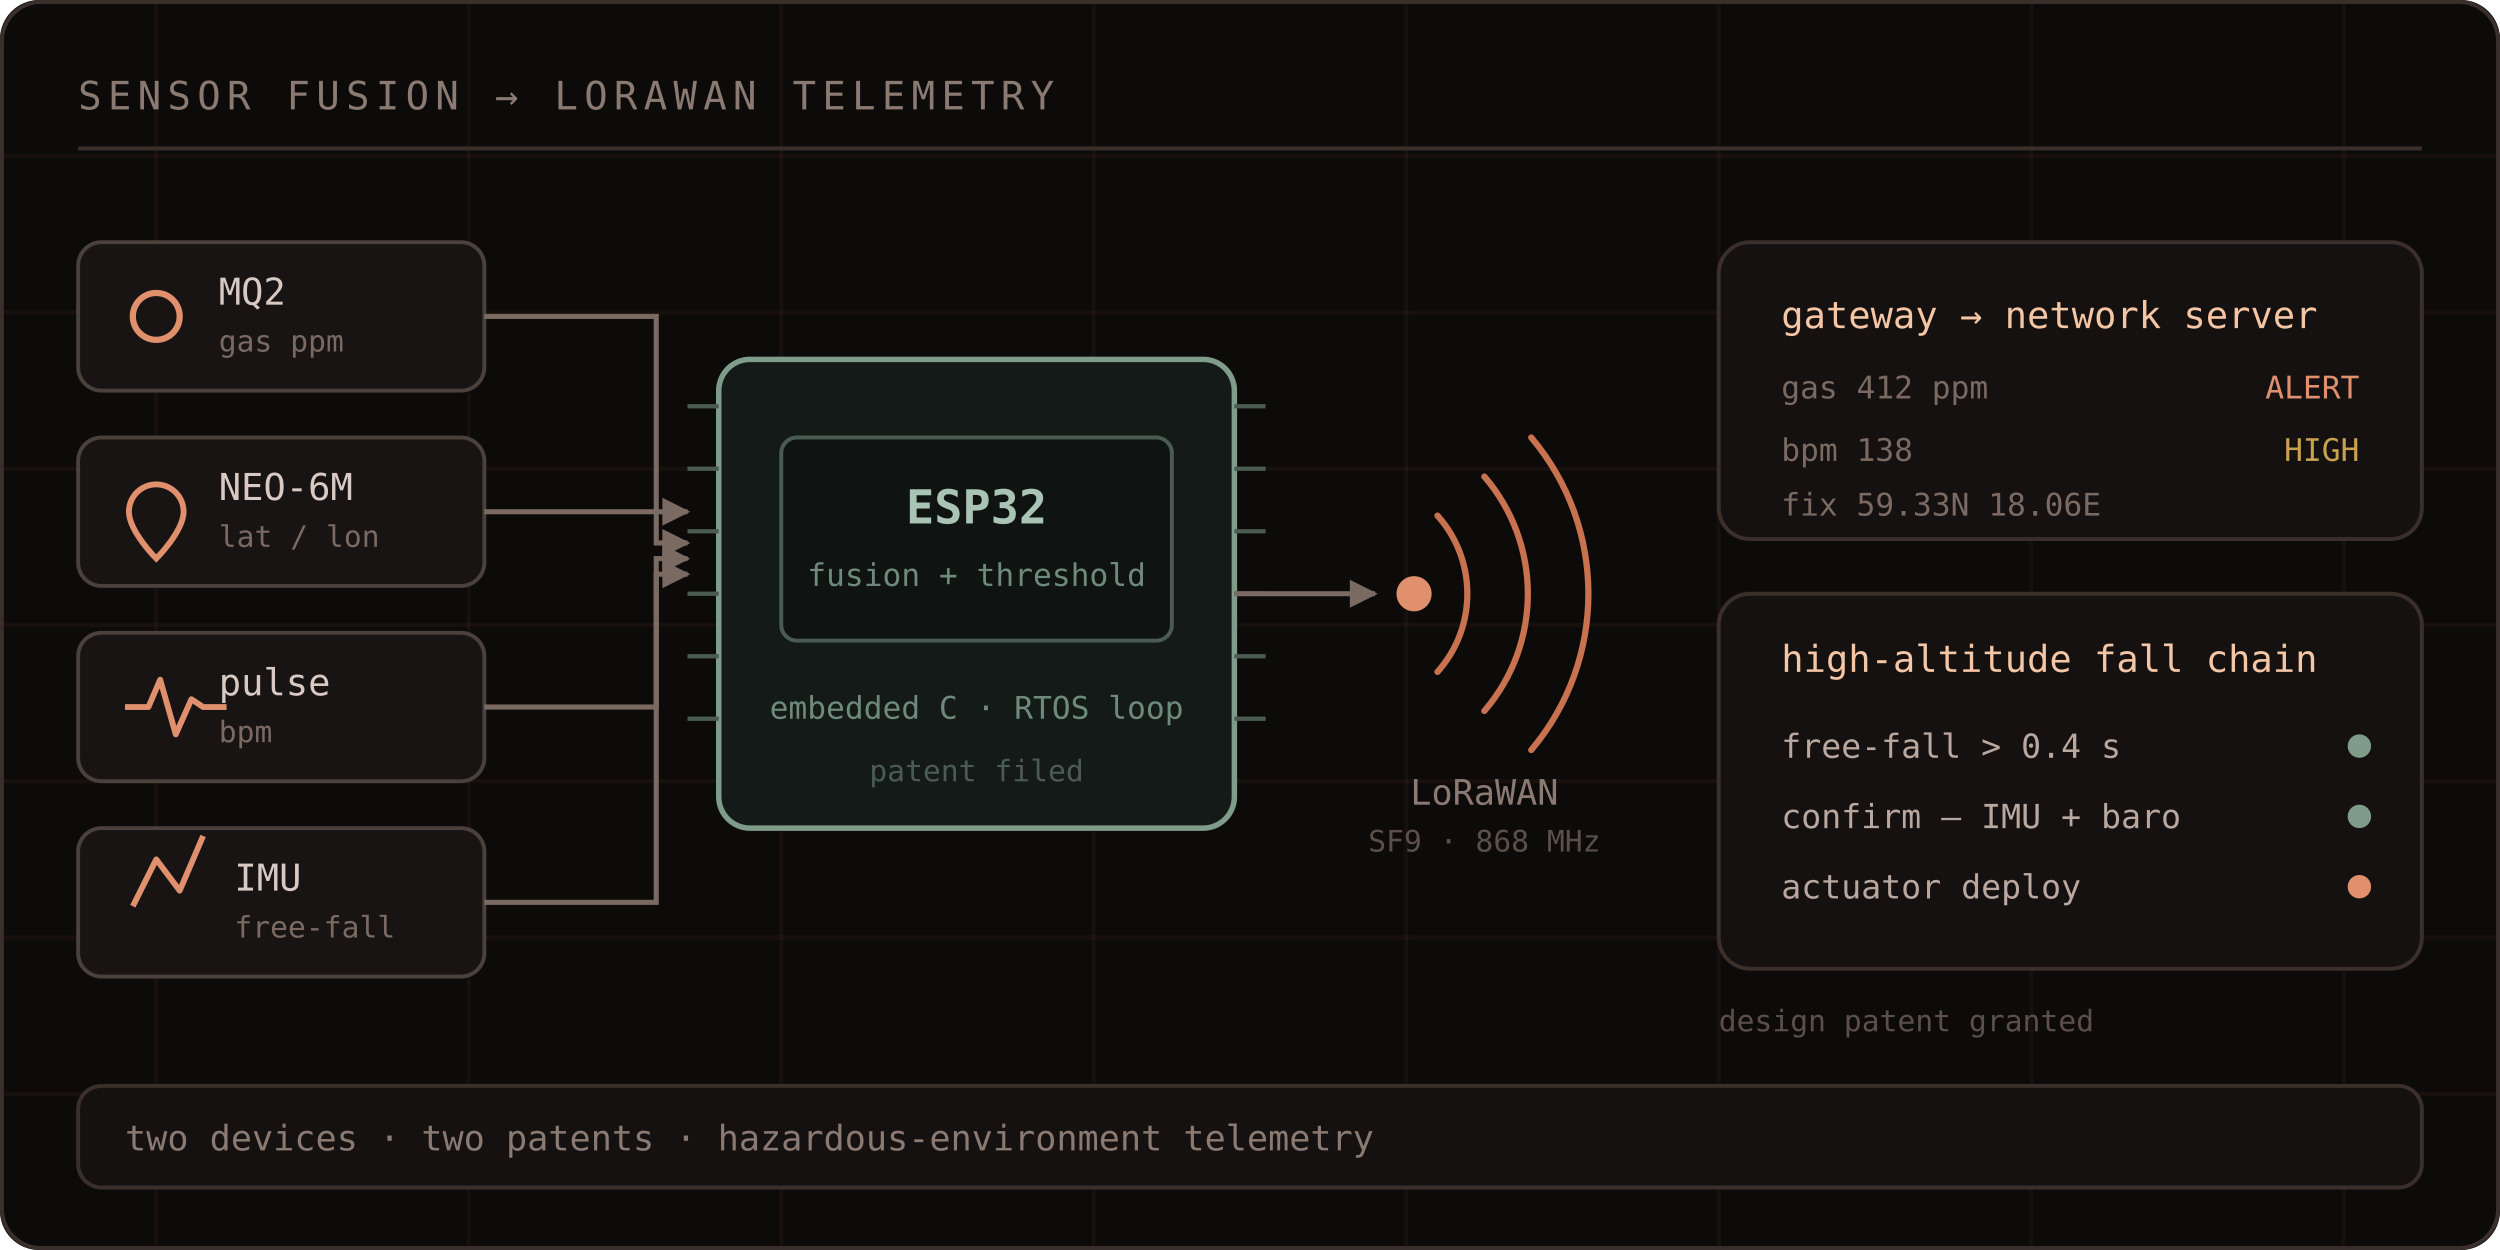
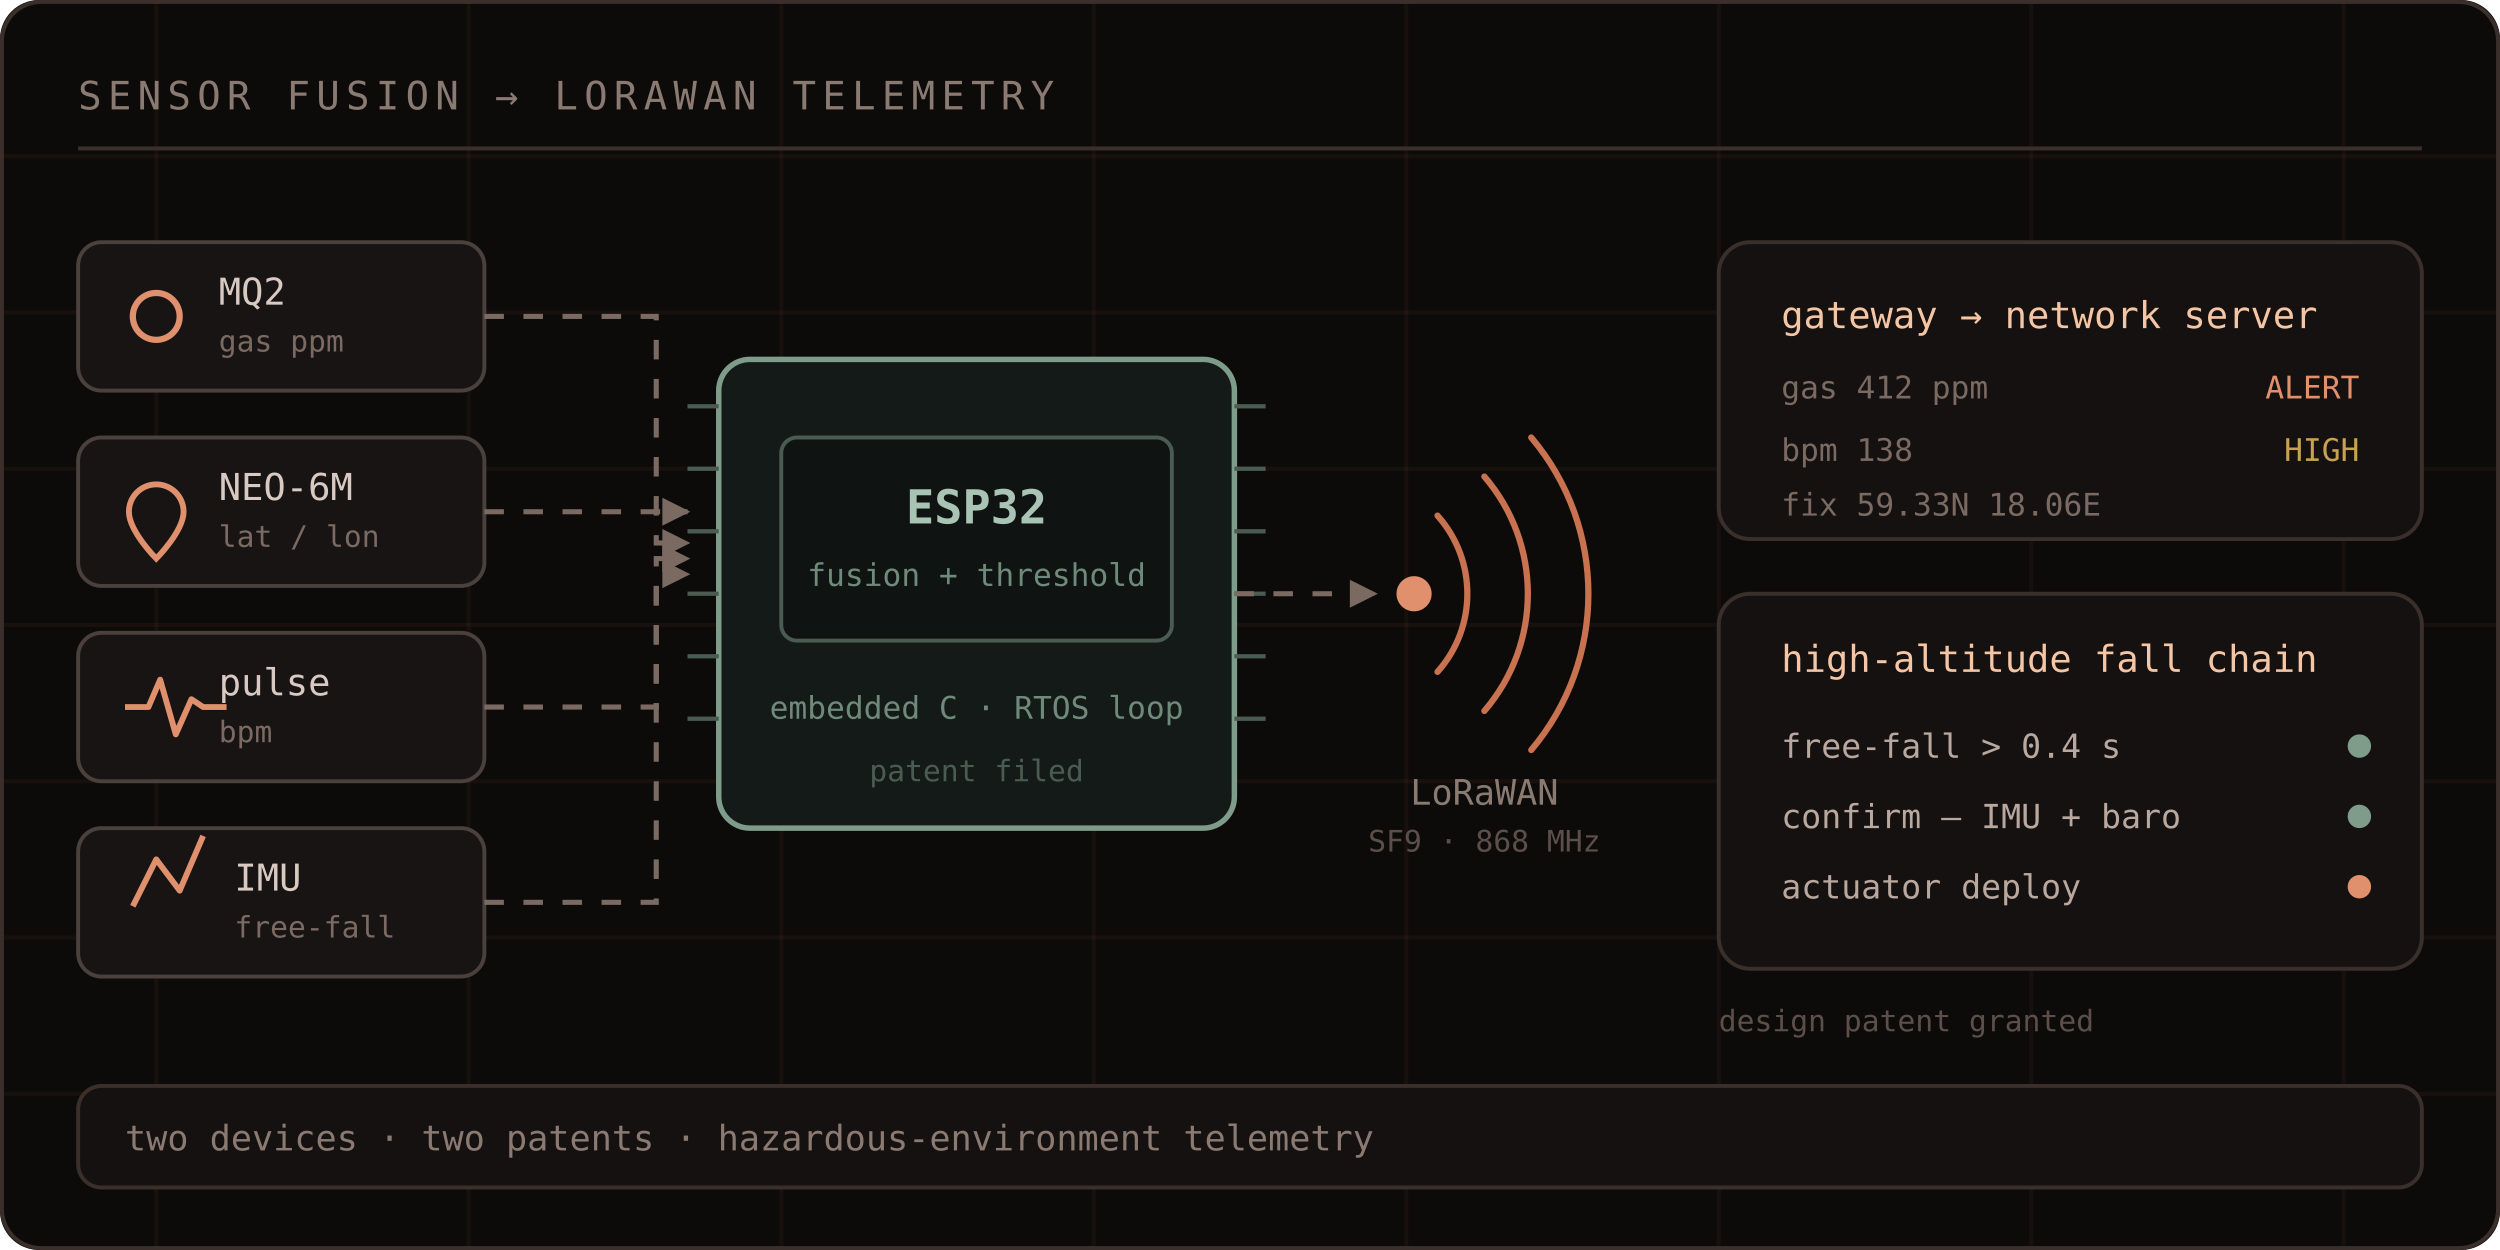
<svg xmlns="http://www.w3.org/2000/svg" viewBox="0 0 640 320" role="img" aria-label="ESP32 board fusing gas, GPS and pulse sensors, transmitting over LoRaWAN to a gateway, alongside a high-altitude fall-detection trigger chain.">
  <defs>
    <marker id="es-arrow" viewBox="0 0 10 10" refX="9" refY="5" markerWidth="5.5" markerHeight="5.5" orient="auto-start-reverse">
      <path d="M0 0 10 5 0 10z" fill="#7a6a62" />
    </marker>
    <clipPath id="es-frame">
      <rect width="640" height="320" rx="10" />
    </clipPath>
+     <style>
+       .flow { stroke-dasharray: 5 5; animation: flow 0.8s linear infinite; }
+       .wave { animation: wave 1.5s ease-out infinite; }
+       .blink { animation: blink 1.2s steps(2, jump-none) infinite; }
+       @keyframes flow { to { stroke-dashoffset: -10; } }
+       @keyframes wave { 0%, 100% { opacity: 0.15; } 30% { opacity: 1; } }
+       @keyframes blink { 50% { opacity: 0.2; } }
+       @media (prefers-reduced-motion: reduce) { * { animation: none !important; } }
+     </style>
  </defs>
  <g clip-path="url(#es-frame)" font-family="ui-monospace, 'Fira Code', monospace">
    <rect width="640" height="320" fill="#0d0b0a" />
    <g stroke="#c9724f" stroke-opacity="0.06">
      <path d="M0 40h640M0 80h640M0 120h640M0 160h640M0 200h640M0 240h640M0 280h640" />
      <path d="M40 0v320M120 0v320M200 0v320M280 0v320M360 0v320M440 0v320M520 0v320M600 0v320" />
    </g>
    <text x="20" y="28" font-size="10" letter-spacing="1.6" fill="#8a7a72">SENSOR FUSION → LORAWAN TELEMETRY</text>
    <path d="M20 38h600" stroke="#3a2f2a" />
    <g>
      <rect x="20" y="62" width="104" height="38" rx="6" fill="#181413" stroke="#4a403c" />
      <circle cx="40" cy="81" r="6" fill="none" stroke="#e0906c" stroke-width="1.6" />
      <text x="56" y="78" font-size="9.5" fill="#d8cac2">MQ2</text>
      <text x="56" y="90" font-size="7.6" fill="#7a6a62">gas ppm</text>
      <rect x="20" y="112" width="104" height="38" rx="6" fill="#181413" stroke="#4a403c" />
      <path d="M40 124a7 7 0 0 1 7 7c0 5-7 12-7 12s-7-7-7-12a7 7 0 0 1 7-7z" fill="none" stroke="#e0906c" stroke-width="1.5" />
      <text x="56" y="128" font-size="9.5" fill="#d8cac2">NEO-6M</text>
      <text x="56" y="140" font-size="7.6" fill="#7a6a62">lat / lon</text>
      <rect x="20" y="162" width="104" height="38" rx="6" fill="#181413" stroke="#4a403c" />
      <path d="M32 181h6l3-7 4 14 4-9 3 2h6" fill="none" stroke="#e0906c" stroke-width="1.5" stroke-linejoin="round" />
      <text x="56" y="178" font-size="9.5" fill="#d8cac2">pulse</text>
      <text x="56" y="190" font-size="7.6" fill="#7a6a62">bpm</text>
      <rect x="20" y="212" width="104" height="38" rx="6" fill="#181413" stroke="#4a403c" />
      <path d="M34 232l6-12 6 8 6-14" fill="none" stroke="#e0906c" stroke-width="1.5" stroke-linejoin="round" />
      <text x="60" y="228" font-size="9.5" fill="#d8cac2">IMU</text>
      <text x="60" y="240" font-size="7.6" fill="#7a6a62">free-fall</text>
    </g>
-     <g fill="none" stroke="#7a6a62" stroke-width="1.3" marker-end="url(#es-arrow)">
+     <g class="flow" fill="none" stroke="#7a6a62" stroke-width="1.3" marker-end="url(#es-arrow)">
      <path d="M124 81h44v58h8" />
      <path d="M124 131h52" />
      <path d="M124 181h44v-38h8" />
      <path d="M124 231h44v-84h8" />
    </g>
    <rect x="184" y="92" width="132" height="120" rx="8" fill="#141a17" stroke="#7f9c8a" stroke-width="1.4" />
    <rect x="200" y="112" width="100" height="52" rx="4" fill="#0f1412" stroke="#4a5c52" />
    <text x="250" y="134" font-size="12" fill="#a9c4b4" text-anchor="middle" font-weight="700">ESP32</text>
    <text x="250" y="150" font-size="8" fill="#6f8a7a" text-anchor="middle">fusion + threshold</text>
    <g stroke="#4a5c52" stroke-width="1.1">
      <path d="M184 104h-8M184 120h-8M184 136h-8M184 152h-8M184 168h-8M184 184h-8" />
      <path d="M316 104h8M316 120h8M316 136h8M316 152h8M316 168h8M316 184h8" />
    </g>
    <text x="250" y="184" font-size="8" fill="#6f8a7a" text-anchor="middle">embedded C · RTOS loop</text>
    <text x="250" y="200" font-size="7.6" fill="#4a5c52" text-anchor="middle">patent filed</text>
-     <path d="M316 152h36" fill="none" stroke="#7a6a62" stroke-width="1.3" marker-end="url(#es-arrow)" />
+     <path class="flow" d="M316 152h36" fill="none" stroke="#7a6a62" stroke-width="1.3" marker-end="url(#es-arrow)" />
    <g stroke="#c9724f" fill="none" stroke-width="1.6" stroke-linecap="round">
-       <path d="M368 132a30 30 0 0 1 0 40" />
-       <path d="M380 122a46 46 0 0 1 0 60" />
-       <path d="M392 112a62 62 0 0 1 0 80" />
+       <path class="wave" d="M368 132a30 30 0 0 1 0 40" />
+       <path class="wave" style="animation-delay:0.25s" d="M380 122a46 46 0 0 1 0 60" />
+       <path class="wave" style="animation-delay:0.5s" d="M392 112a62 62 0 0 1 0 80" />
    </g>
    <circle cx="362" cy="152" r="4.5" fill="#e0906c" />
    <text x="380" y="206" font-size="9" fill="#8a7a72" text-anchor="middle">LoRaWAN</text>
    <text x="380" y="218" font-size="7.6" fill="#5c4f49" text-anchor="middle">SF9 · 868 MHz</text>
    <rect x="440" y="62" width="180" height="76" rx="8" fill="#151110" stroke="#3a2f2a" />
    <text x="456" y="84" font-size="9.5" fill="#f5c6a5">gateway → network server</text>
    <g font-size="8" fill="#7a6a62">
      <text x="456" y="102">gas 412 ppm</text>
-       <text x="604" y="102" text-anchor="end" fill="#e0906c">ALERT</text>
+       <text class="blink" x="604" y="102" text-anchor="end" fill="#e0906c">ALERT</text>
      <text x="456" y="118">bpm 138</text>
      <text x="604" y="118" text-anchor="end" fill="#c9a24f">HIGH</text>
      <text x="456" y="132">fix 59.33N 18.06E</text>
    </g>
    <rect x="440" y="152" width="180" height="96" rx="8" fill="#151110" stroke="#3a2f2a" />
    <text x="456" y="172" font-size="9.5" fill="#f5c6a5">high-altitude fall chain</text>
    <g font-size="8.5" fill="#b9a89f">
      <text x="456" y="194">free-fall &gt; 0.4 s</text>
      <text x="456" y="212">confirm — IMU + baro</text>
      <text x="456" y="230">actuator deploy</text>
    </g>
    <g fill="#7f9c8a">
      <circle cx="604" cy="191" r="3" />
      <circle cx="604" cy="209" r="3" />
    </g>
-     <circle cx="604" cy="227" r="3" fill="#e0906c" />
+     <circle class="blink" cx="604" cy="227" r="3" fill="#e0906c" />
    <text x="440" y="264" font-size="7.6" fill="#5c4f49">design patent granted</text>
    <rect x="20" y="278" width="600" height="26" rx="6" fill="#151110" stroke="#3a2f2a" />
    <text x="32" y="294.5" font-size="9" fill="#8a7a72">two devices · two patents · hazardous-environment telemetry</text>
    <rect x="0.5" y="0.5" width="639" height="319" rx="10" fill="none" stroke="#3a2f2a" />
  </g>
</svg>
